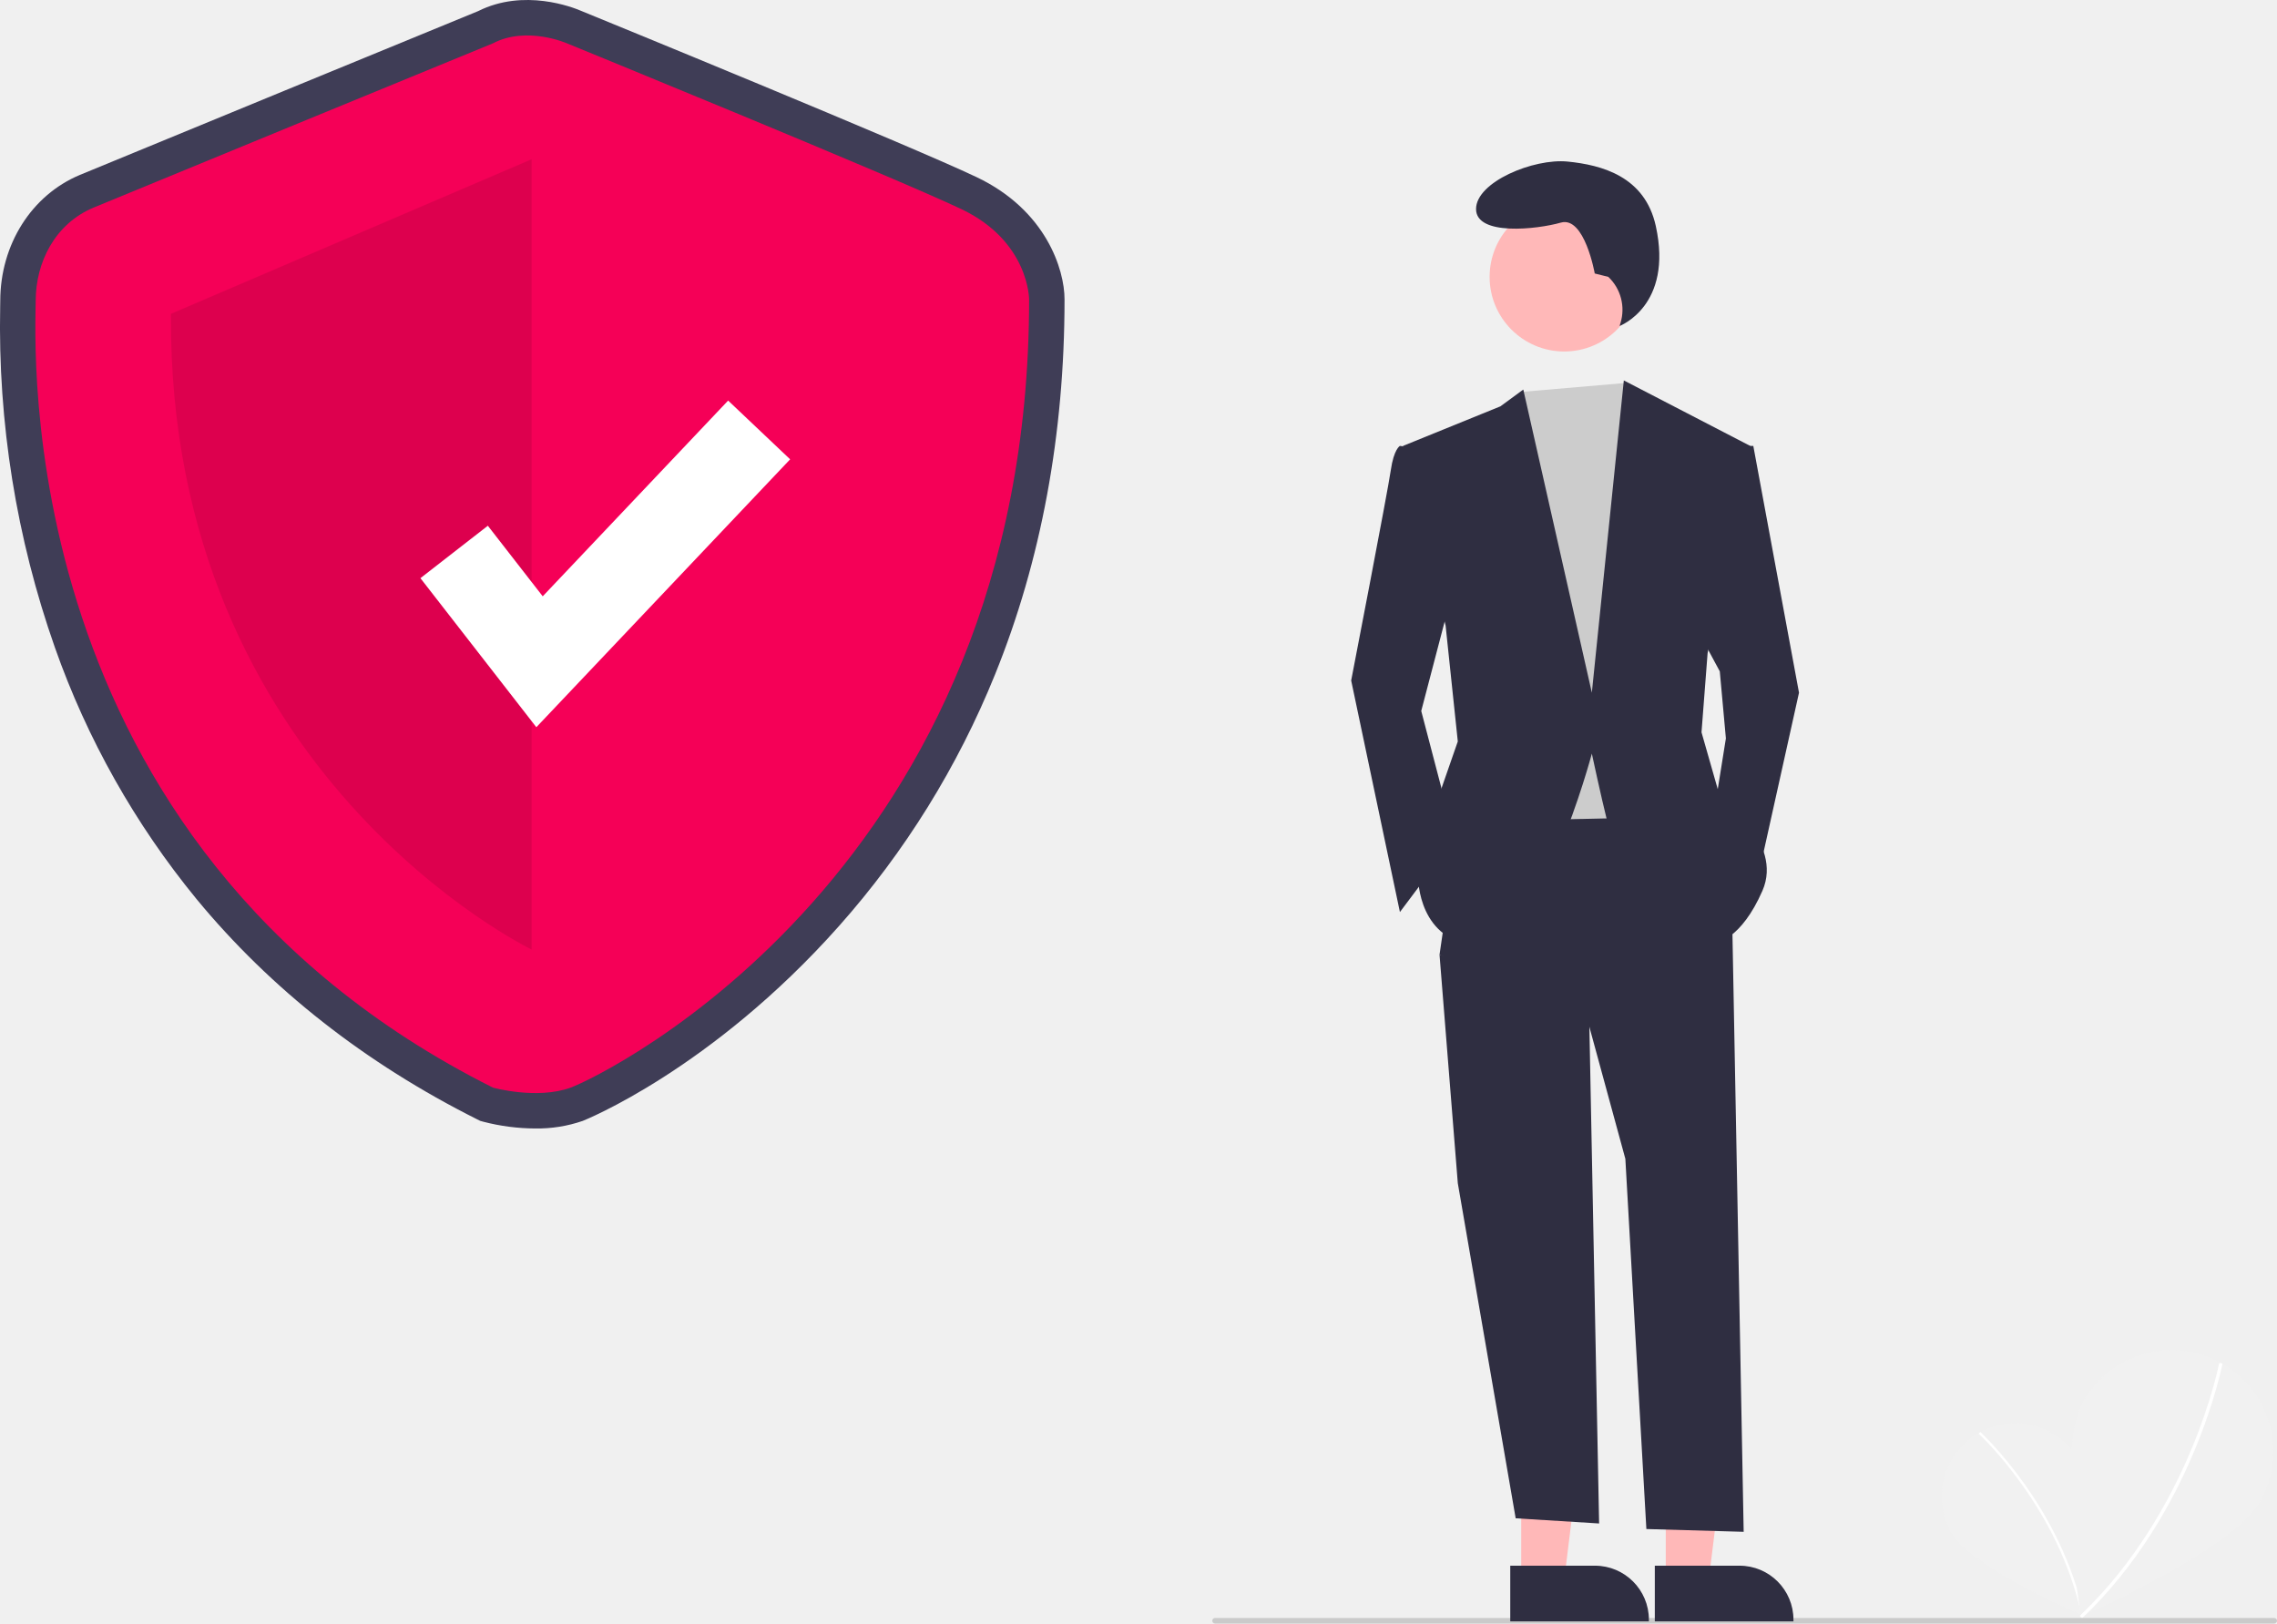
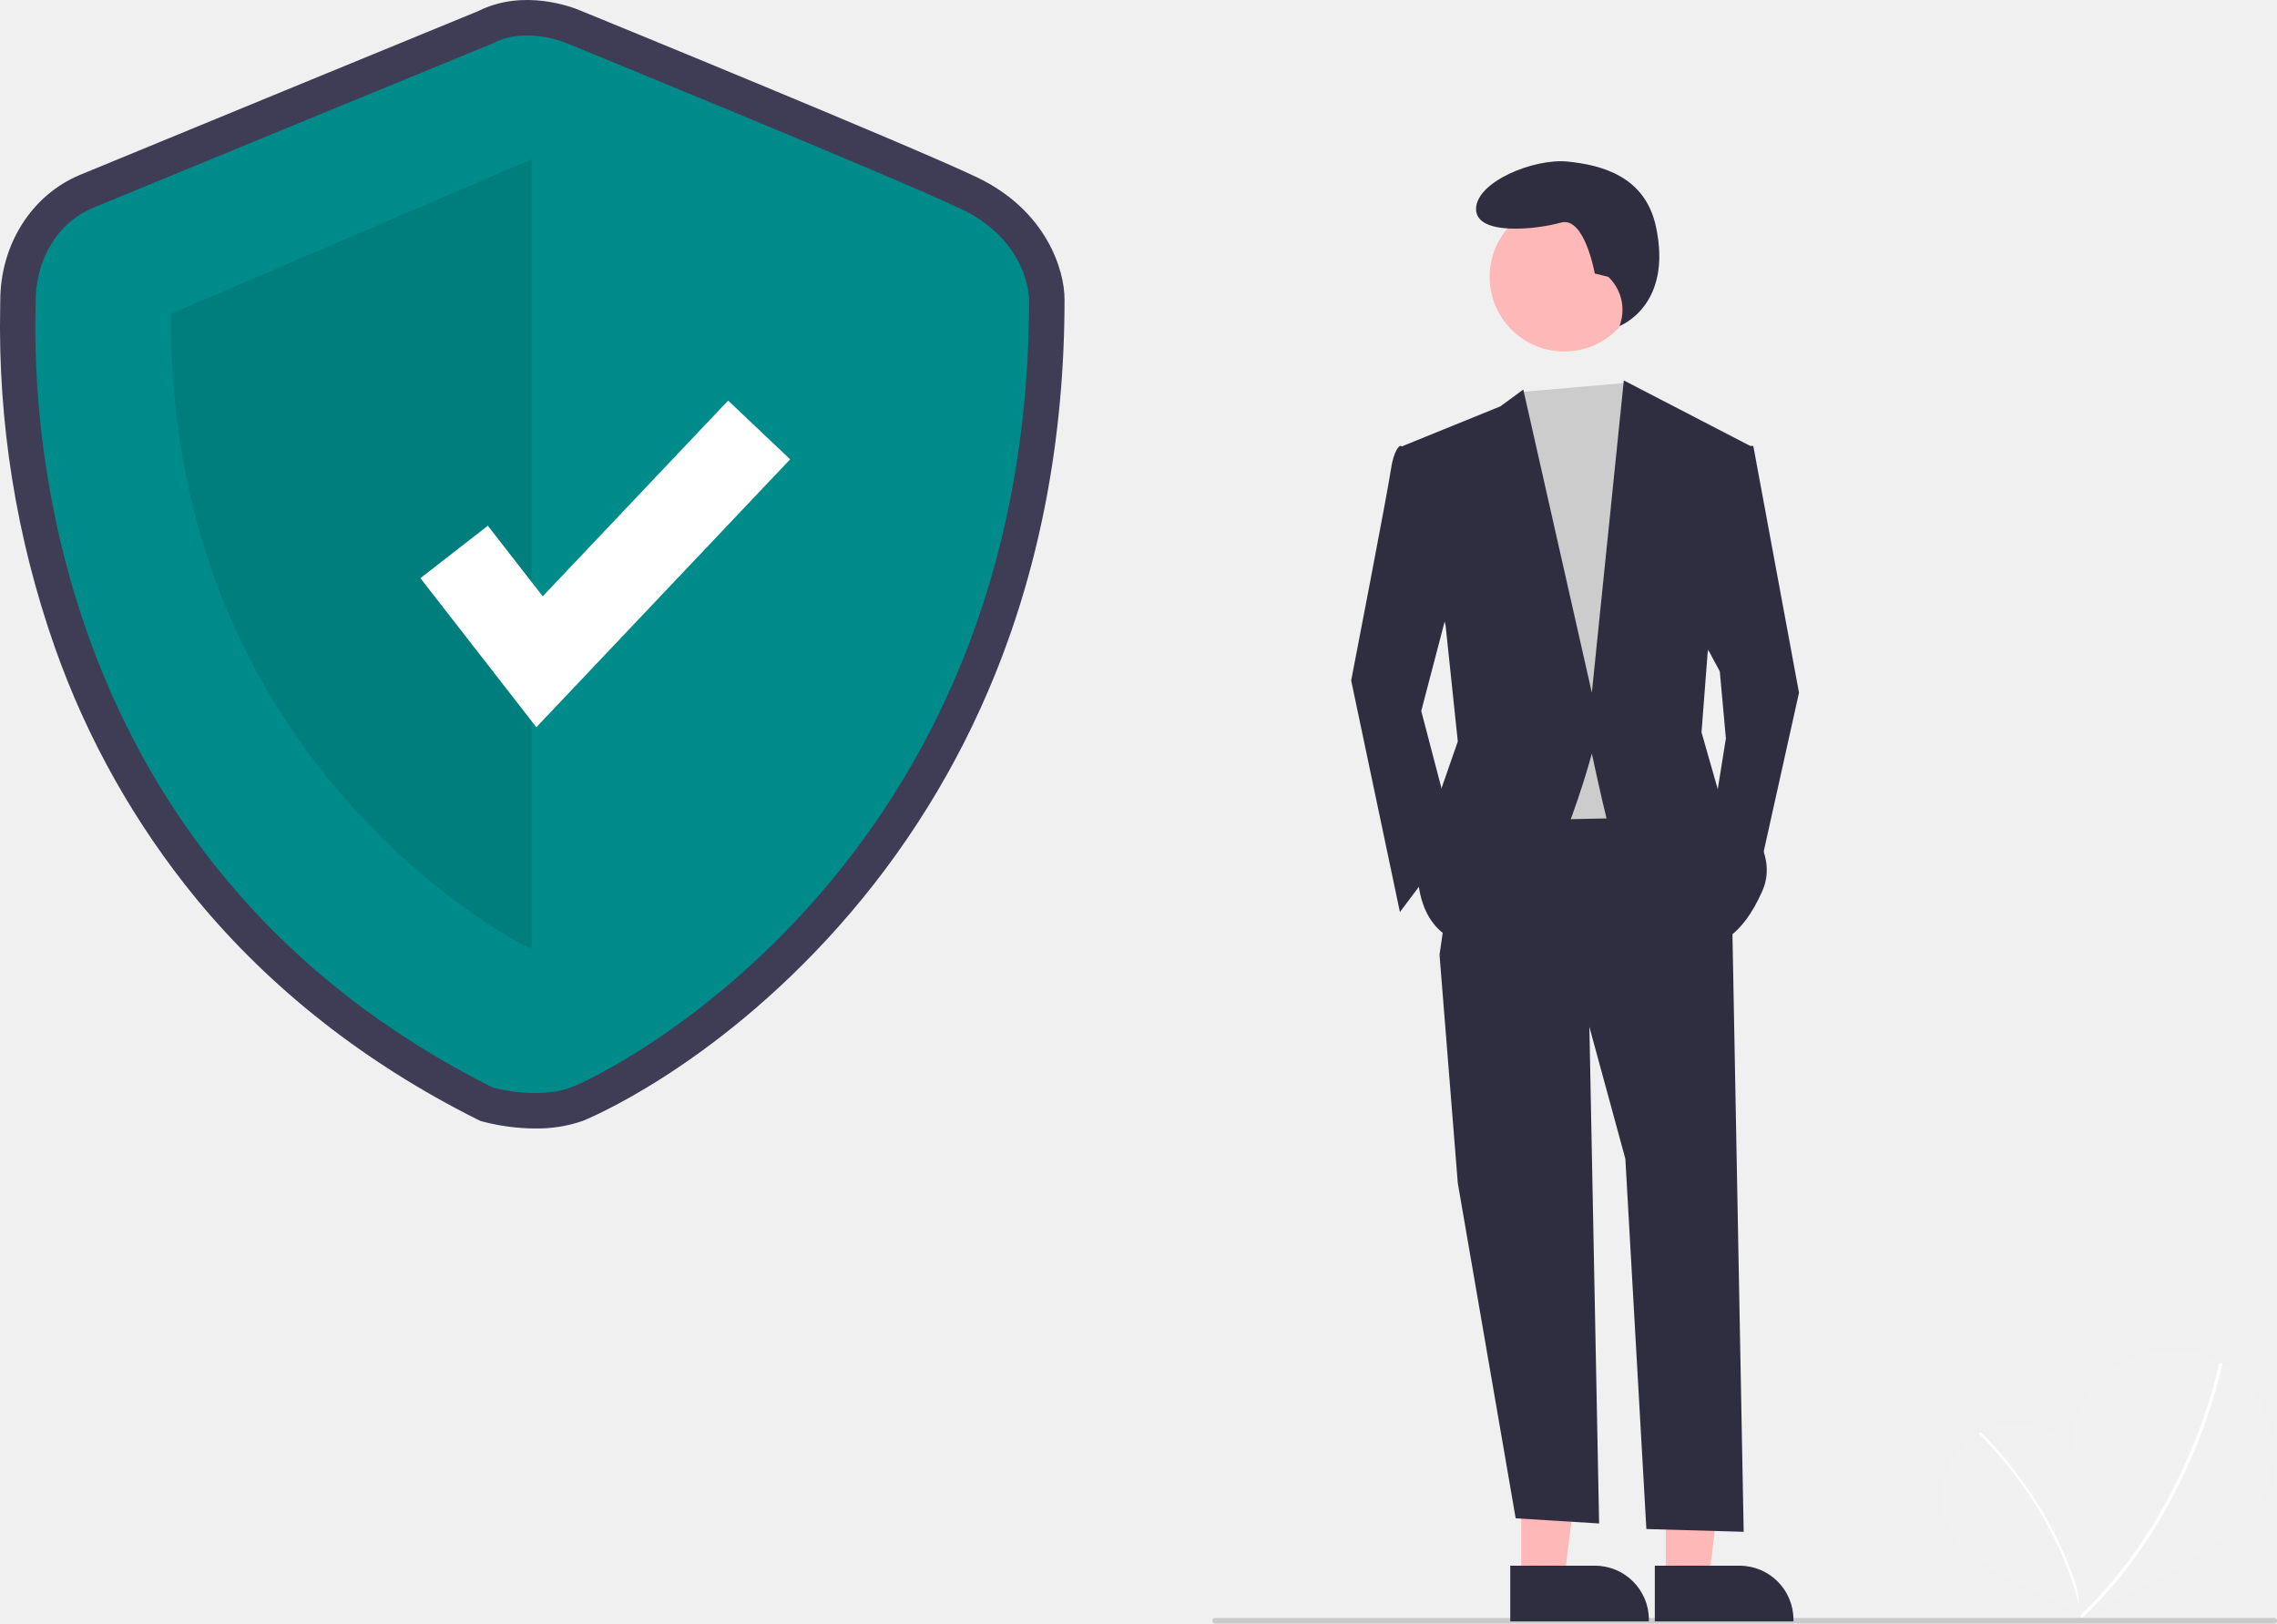
<svg xmlns="http://www.w3.org/2000/svg" data-name="Layer 1" width="819.07" height="584" viewBox="0 0 819.07 584">
  <path d="M938.366,683.359c7.184,12.698,1.092,55.585,1.092,55.585s-39.891-16.886-47.073-29.578a26.413,26.413,0,0,1,45.981-26.007Z" transform="translate(-190.4648 -158)" fill="#f1f1f1" />
  <path d="M940.037,738.889l-.847.179c-8.162-38.778-36.666-65.075-36.952-65.336l.583-.641C903.109,673.354,931.815,699.83,940.037,738.889Z" transform="translate(-190.4648 -158)" fill="#fff" />
  <path d="M1003.638,697.818c-9.748,17.683-64.706,41.638-64.706,41.638s-9.061-59.263.682-76.941a36.556,36.556,0,1,1,64.025,35.302Z" transform="translate(-190.4648 -158)" fill="#f1f1f1" />
  <path d="M939.416,740.098l-.826-.869c39.769-37.769,50.064-90.445,50.164-90.973l1.178.222C989.833,649.009,979.475,702.055,939.416,740.098Z" transform="translate(-190.4648 -158)" fill="#fff" />
  <path d="M383.03,563.919a75.19,75.19,0,0,1-18.64-2.411l-1.2-.332-1.113-.558c-40.242-20.177-74.192-46.827-100.907-79.211a299.865,299.865,0,0,1-50.949-90.47,348.21,348.21,0,0,1-19.691-122.665c.017-.876.031-1.553.031-2.019,0-20.289,11.262-38.091,28.691-45.354,13.339-5.558,134.455-55.305,143.206-58.9,16.48-8.258,34.062-1.365,36.876-.16,6.311,2.58,118.275,48.375,142.471,59.896,24.936,11.874,31.589,33.206,31.589,43.938,0,48.588-8.415,93.998-25.011,134.967a312.517,312.517,0,0,1-56.162,90.511c-45.847,51.594-91.706,69.884-92.148,70.045A50.11,50.11,0,0,1,383.03,563.919Zm-10.785-26.714c3.976.891,13.129,2.228,19.096.052,7.579-2.764,45.962-22.668,81.83-63.032,49.557-55.769,74.702-125.875,74.739-208.372-.089-1.671-1.275-13.592-17.062-21.109C507.123,233.447,390.746,185.86,389.573,185.381l-.322-.136c-2.439-1.022-10.201-3.175-15.551-.371l-1.071.499c-1.297.533-129.863,53.338-143.575,59.051-9.592,3.997-13.009,13.897-13.009,21.83,0,.58-.015,1.423-.036,2.513C214.914,325.214,227.976,464.113,372.246,537.205Z" transform="translate(-190.4648 -158)" fill="#3f3d56" />
-   <path d="M367.789,173.586S238.054,226.87,224.154,232.662s-20.85,19.692-20.85,33.592S192.879,461.532,367.789,549.228c0,0,15.875,4.392,27.919,0s164.945-78.526,164.945-283.553c0,0,0-20.85-24.325-32.434s-141.934-59.655-141.934-59.655S379.951,167.215,367.789,173.586Z" transform="translate(-190.4648 -158)" fill="#f50057" />
+   <path d="M367.789,173.586S238.054,226.87,224.154,232.662s-20.85,19.692-20.85,33.592S192.879,461.532,367.789,549.228c0,0,15.875,4.392,27.919,0s164.945-78.526,164.945-283.553c0,0,0-20.85-24.325-32.434s-141.934-59.655-141.934-59.655S379.951,167.215,367.789,173.586Z" transform="translate(-190.4648 -158)" fill="#008b8b" />
  <path d="M381.689,215.286V499.537S250.796,436.53,251.954,270.887Z" transform="translate(-190.4648 -158)" opacity="0.1" />
  <polygon points="192.931 261.581 151.235 207.969 175.483 189.11 195.226 214.494 261.921 144.088 284.224 165.219 192.931 261.581" fill="#fff" />
  <path d="M1008.535,742h-381a1,1,0,0,1,0-2h381a1,1,0,0,1,0,2Z" transform="translate(-190.4648 -158)" fill="#cacaca" />
  <polygon points="547.206 568.237 562.671 568.236 570.029 508.583 547.203 508.584 547.206 568.237" fill="#ffb8b8" />
  <path d="M733.725,721.188l30.458-.001h.001a19.411,19.411,0,0,1,19.41,19.41v.631l-49.868.002Z" transform="translate(-190.4648 -158)" fill="#2f2e41" />
  <polygon points="599.206 568.237 614.671 568.236 622.029 508.583 599.203 508.584 599.206 568.237" fill="#ffb8b8" />
  <path d="M785.725,721.188l30.458-.001h.001a19.411,19.411,0,0,1,19.41,19.41v.631l-49.868.002Z" transform="translate(-190.4648 -158)" fill="#2f2e41" />
  <polygon points="571.514 358.75 575.224 548 545.213 546.139 524.393 425.597 517.817 343.408 571.514 358.75" fill="#2f2e41" />
  <path d="M813.483,484.971,817.689,709l-35-1-7.56-133.17-13.15-48.217-53.696-25.204,8.767-60.271,78.9-1.096Z" transform="translate(-190.4648 -158)" fill="#2f2e41" />
  <circle cx="562.676" cy="99.594" r="26.838" fill="#ffb8b8" />
  <polygon points="584.936 137.738 589.047 143.966 600.006 174.649 591.239 294.095 539.734 295.192 533.16 158.211 546.933 140.995 584.936 137.738" fill="#ccc" />
  <path d="M702.803,319.499l-8.767-1.096s-2.192,1.096-3.288,8.767-14.246,75.613-14.246,75.613l17.533,83.284,19.725-26.3-12.054-46.025,12.054-46.025Z" transform="translate(-190.4648 -158)" fill="#2f2e41" />
  <polygon points="624.114 160.404 630.689 160.404 647.127 249.166 631.785 318.204 616.443 293 620.826 265.604 618.635 241.496 610.964 227.249 624.114 160.404" fill="#2f2e41" />
  <path d="M768.999,257.594l-4.88-1.22s-3.66-20.739-12.199-18.299-30.498,4.88-30.498-4.88,20.739-18.299,32.938-17.079,27.779,5.267,31.718,23.178c6.314,28.713-13.026,35.965-13.026,35.965l.322-1.045a16.282,16.282,0,0,0-4.374-16.621Z" transform="translate(-190.4648 -158)" fill="#2f2e41" />
  <path d="M695.132,318.403l35.067-14.246,8.219-6.027,24.656,109.036,11.506-112.324,45.477,23.561L804.716,392.92l-2.192,28.492,6.575,23.013s23.013,16.438,15.342,33.971-16.438,18.629-16.438,18.629-37.259-35.067-39.45-43.834-5.479-24.108-5.479-24.108-18.629,70.134-40.546,69.038-21.917-24.108-21.917-24.108l5.479-24.108,8.767-25.204-4.383-41.642Z" transform="translate(-190.4648 -158)" fill="#2f2e41" />
</svg>
